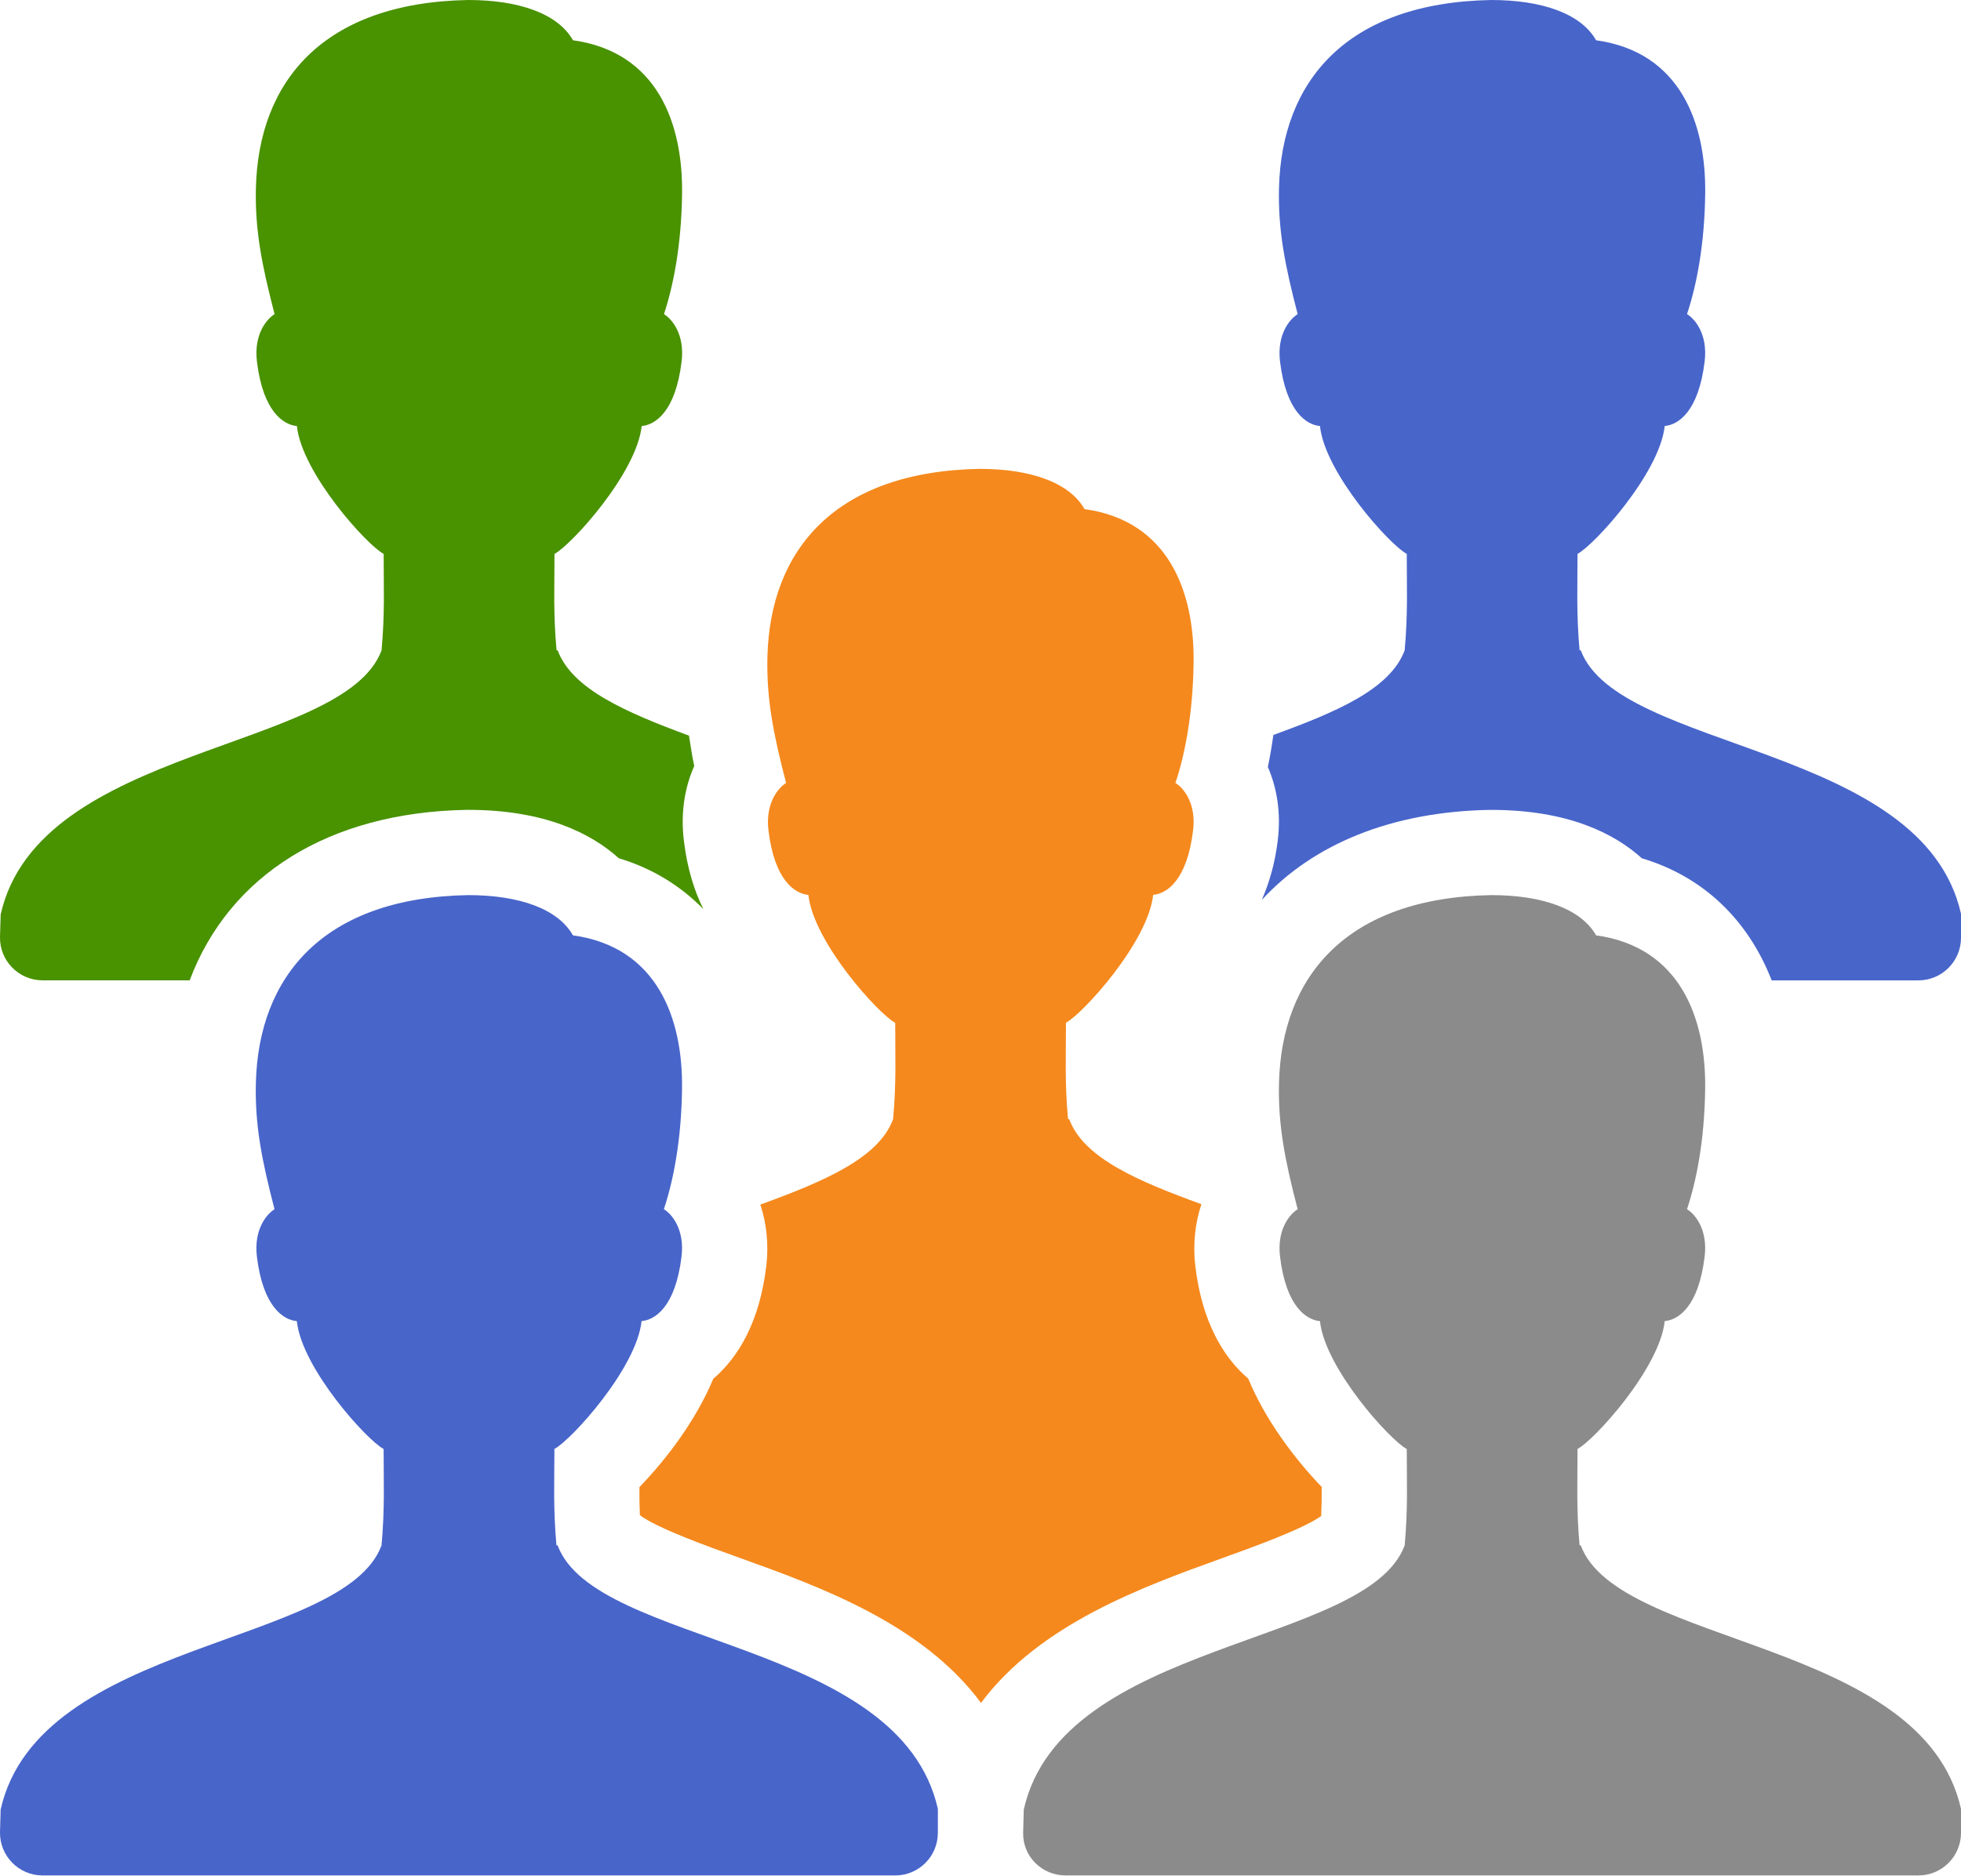
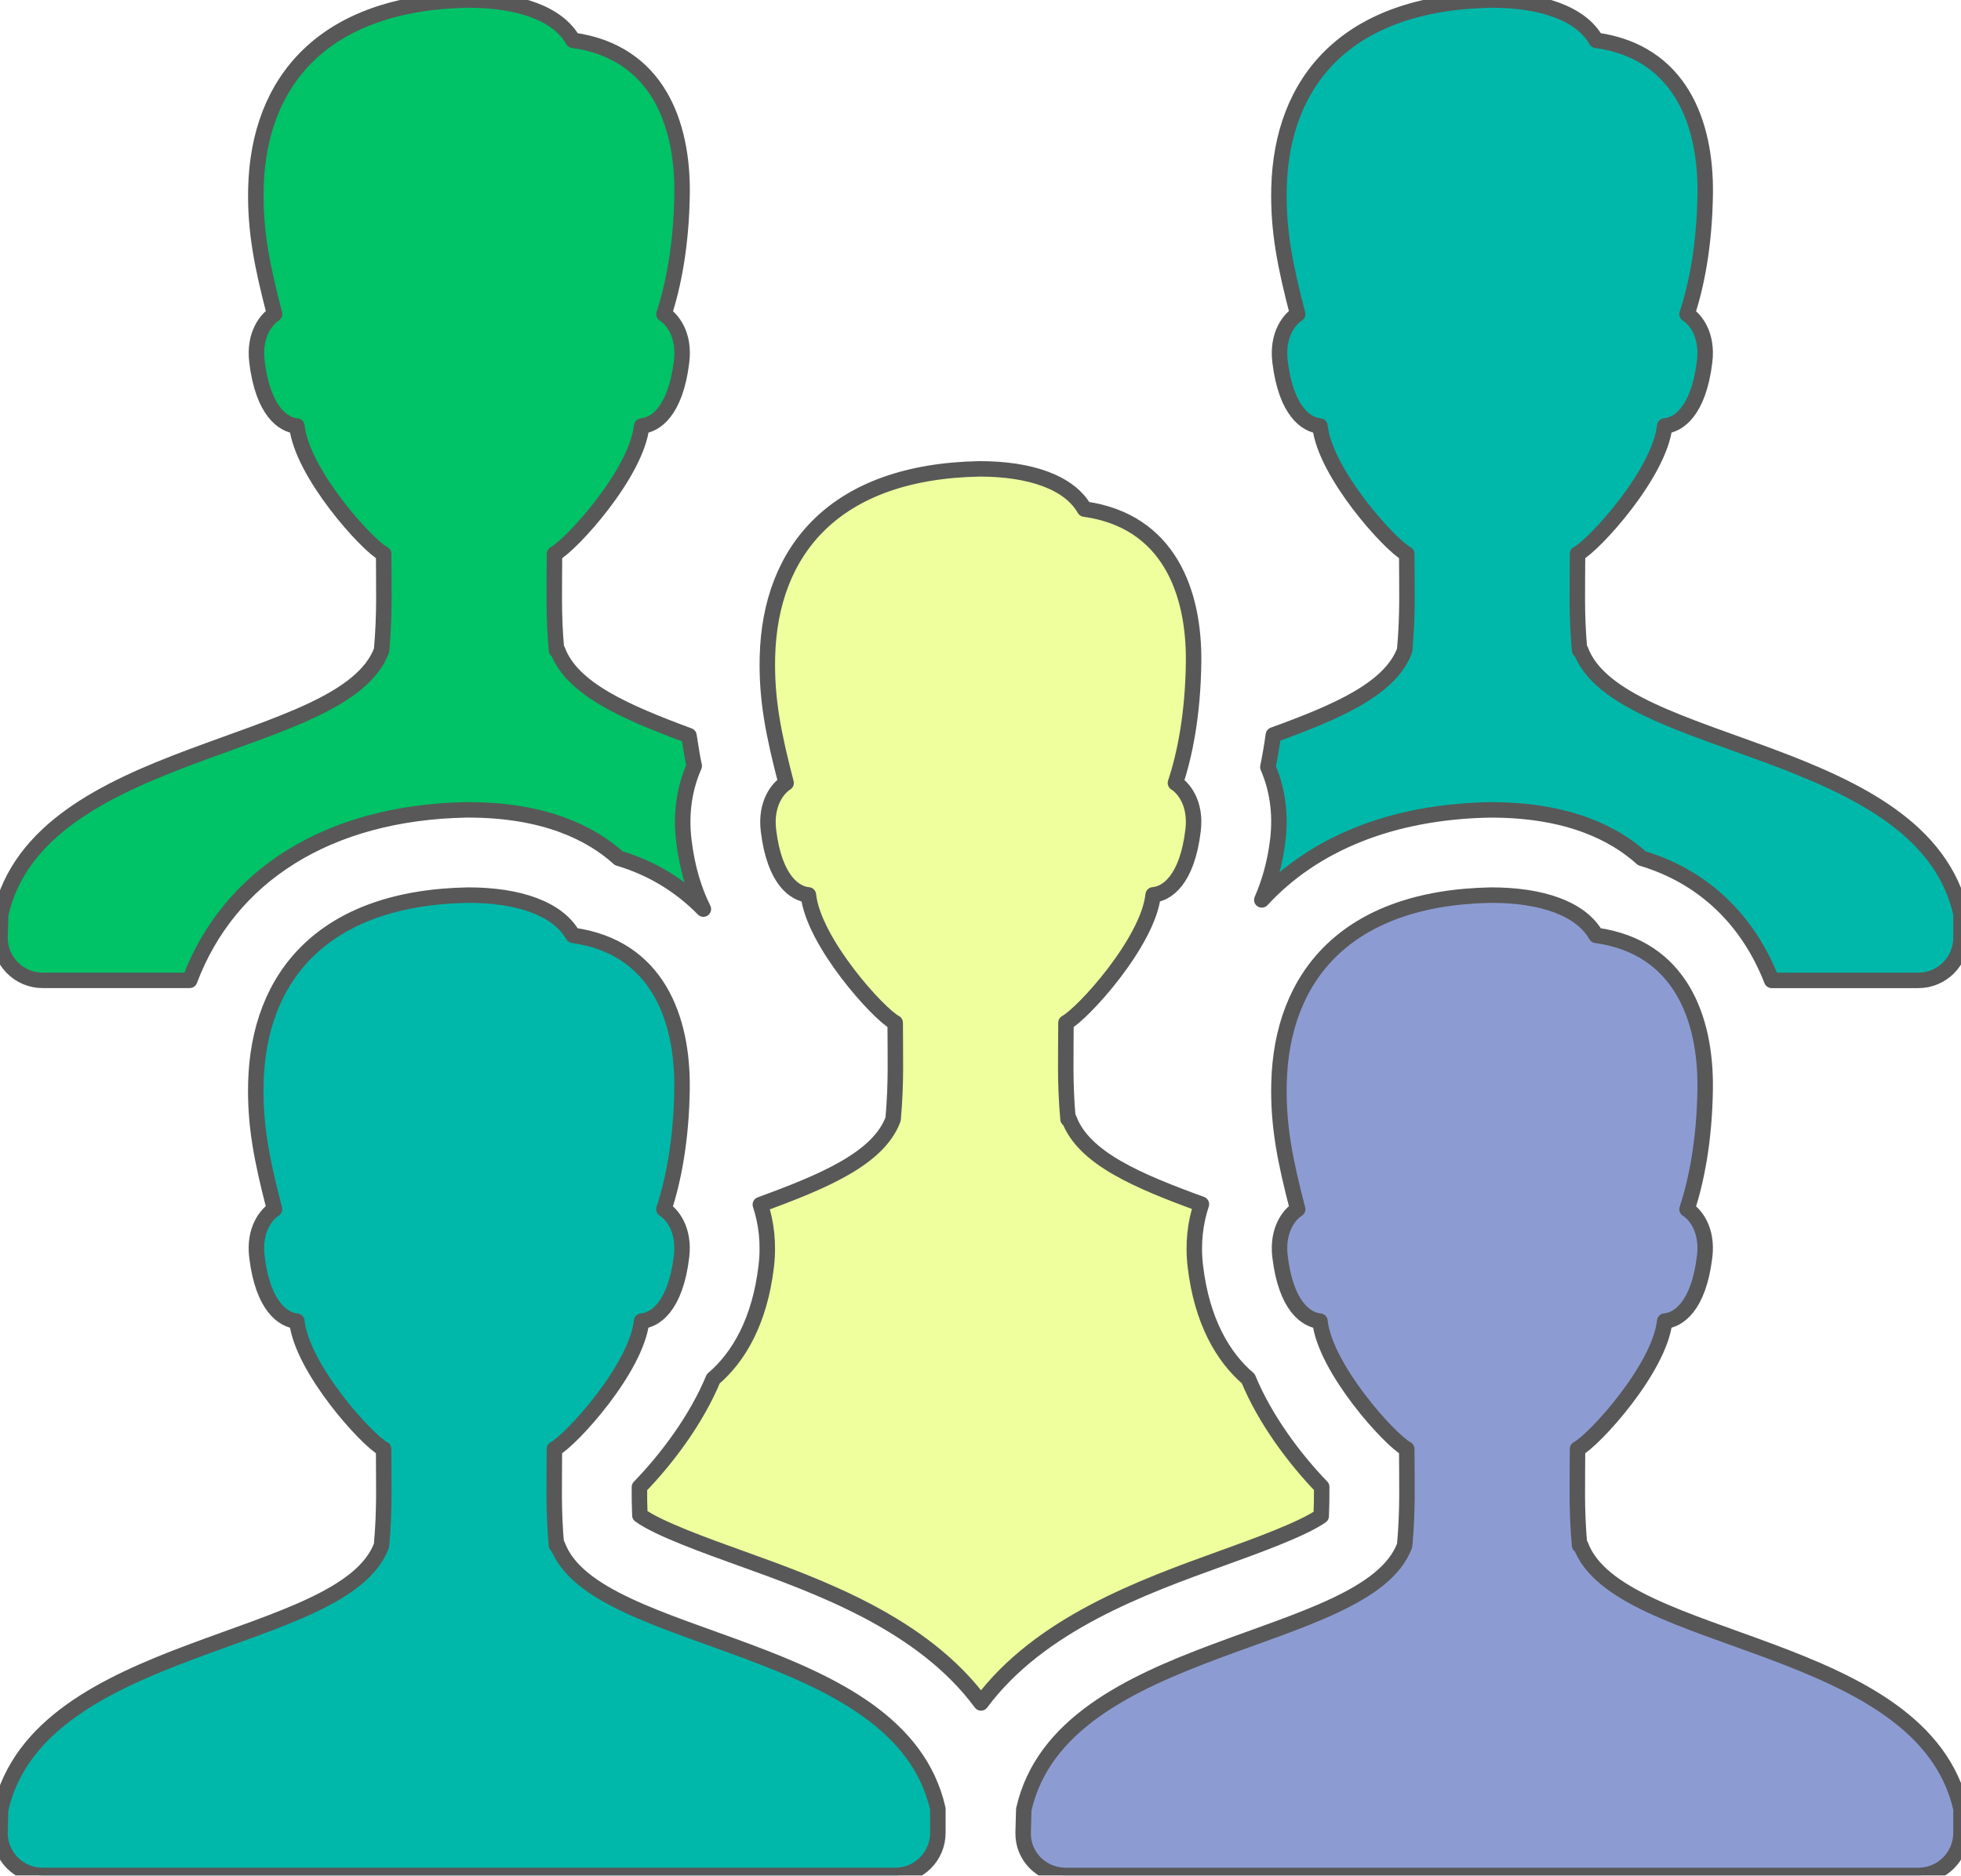
- <svg xmlns="http://www.w3.org/2000/svg" height="100%" stroke-miterlimit="10" style="fill-rule:nonzero;clip-rule:evenodd;stroke-linecap:round;stroke-linejoin:round;" version="1.1" viewBox="1109.11 621.029 1013.97 969.882" width="100%" xml:space="preserve">
+ <svg xmlns="http://www.w3.org/2000/svg" height="969.882pt" stroke-miterlimit="10" style="fill-rule:nonzero;clip-rule:evenodd;stroke-linecap:round;stroke-linejoin:round;" version="1.1" viewBox="0 0 1013.97 969.882" width="1013.97pt" xml:space="preserve">
  <defs />
-   <g id="Layer-1">
-     <path d="M1754.54 1334C1741.3 1322.69 1730.58 1304.09 1727.21 1276.07C1725.76 1263.91 1727.21 1253.15 1730.32 1243.78C1697.56 1231.83 1669.48 1220.02 1661.94 1199.78L1661.35 1199.78C1659.63 1180.69 1660.29 1167.36 1660.29 1149.92C1668.95 1145.38 1702.77 1108.22 1705.37 1083.79C1712.18 1083.24 1722.87 1076.61 1726.02 1050.4C1727.72 1036.34 1720.99 1028.42 1716.89 1025.93C1721.66 1011.65 1725.95 990.62 1726.28 963.463C1726.7 927.379 1713.54 890.37 1669.88 884.308C1662.03 870.487 1641.86 863.499 1615.65 863.499C1540.66 864.866 1507.27 905.689 1505.92 960.708C1505.39 982.597 1509.03 1000.76 1515.58 1025.95C1511.5 1028.47 1504.78 1036.38 1506.45 1050.42C1509.6 1076.61 1520.32 1083.24 1527.11 1083.82C1529.71 1108.24 1563.32 1145.4 1571.99 1149.95C1571.99 1167.4 1572.62 1180.69 1570.91 1199.81C1563.37 1220.09 1535.15 1231.97 1502.26 1243.98C1505.33 1253.3 1506.74 1264.02 1505.28 1276.12C1501.91 1304.16 1491.18 1322.76 1477.91 1334.07C1469.18 1355.16 1453.81 1375.58 1439.73 1390.08C1439.71 1395.02 1439.75 1399.71 1439.97 1404.63C1449.32 1411.5 1474.45 1420.52 1491.66 1426.71C1533.08 1441.59 1586.09 1460.75 1616.36 1501.68C1646.69 1460.95 1699.61 1441.77 1740.99 1426.85C1757.92 1420.74 1782.45 1411.9 1792.26 1405.05C1792.48 1399.93 1792.55 1395.08 1792.52 1389.99C1778.53 1375.49 1763.23 1355.12 1754.54 1334Z" fill="#f5891d" fill-rule="nonzero" opacity="1" stroke="none" />
-     <path d="M2123.08 1556.48C2103.26 1468.6 1945.96 1472.65 1926.46 1420.21L1925.86 1420.21C1924.14 1401.12 1924.8 1387.79 1924.8 1370.35C1933.47 1365.81 1967.28 1328.65 1969.88 1304.22C1976.69 1303.67 1987.38 1297.04 1990.53 1270.83C1992.23 1256.76 1985.51 1248.85 1981.41 1246.36C1986.17 1232.08 1990.47 1211.05 1990.8 1183.89C1991.22 1147.81 1978.06 1110.8 1934.39 1104.74C1926.54 1090.91 1906.37 1083.93 1880.17 1083.93C1805.18 1085.29 1771.78 1126.12 1770.44 1181.14C1769.91 1203.02 1773.54 1221.19 1780.09 1246.38C1776.01 1248.9 1769.29 1256.81 1770.97 1270.85C1774.12 1297.04 1784.83 1303.67 1791.62 1304.24C1794.22 1328.67 1827.84 1365.83 1836.5 1370.37C1836.5 1387.83 1837.14 1401.12 1835.42 1420.23C1815.93 1472.67 1658.26 1468.95 1638.47 1556.83L1638.14 1568.87C1637.94 1581.17 1647.88 1590.91 1660.18 1590.91L2101.03 1590.91C2113.2 1590.91 2123.08 1581.04 2123.08 1568.87L2123.08 1556.48Z" fill="#8b8b8b" fill-rule="nonzero" opacity="1" stroke="none" />
-     <path d="M1769.8 1055.67C1768.34 1067.7 1765.34 1077.69 1761.55 1086.42C1788.14 1057.52 1828.61 1040.79 1879.35 1039.86L1879.75 1039.86L1880.14 1039.86C1919.86 1039.86 1943.85 1052.03 1958.09 1064.9C1989.85 1074.36 2013.02 1096.76 2025.19 1128.03L2101.03 1128.03C2113.2 1128.03 2123.08 1118.16 2123.08 1105.99L2123.08 1093.58C2103.26 1005.7 1945.96 1009.75 1926.46 957.313L1925.86 957.313C1924.14 938.224 1924.8 924.889 1924.8 907.453C1933.47 902.912 1967.28 865.748 1969.88 841.324C1976.69 840.773 1987.38 834.138 1990.53 807.93C1992.23 793.866 1985.51 785.953 1981.41 783.462C1986.19 769.178 1990.49 748.149 1990.82 721.015C1991.24 684.931 1978.08 647.921 1934.41 641.859C1926.54 628.016 1906.37 621.029 1880.17 621.029C1805.18 622.395 1771.78 663.219 1770.44 718.237C1769.91 740.126 1773.54 758.289 1780.09 783.484C1776.01 785.997 1769.29 793.91 1770.97 807.952C1774.12 834.138 1784.83 840.773 1791.62 841.346C1794.22 865.77 1827.84 902.934 1836.5 907.475C1836.5 924.933 1837.14 938.224 1835.42 957.335C1827.95 977.461 1800.08 989.253 1767.53 1001.11C1766.69 1007.04 1765.74 1012.68 1764.68 1017.69C1769.25 1028.23 1771.58 1040.99 1769.8 1055.67ZM1594.05 1556.48C1574.23 1468.6 1416.94 1472.65 1397.43 1420.21L1396.83 1420.21C1395.11 1401.12 1395.78 1387.79 1395.78 1370.35C1404.44 1365.81 1438.25 1328.65 1440.85 1304.22C1447.66 1303.67 1458.35 1297.04 1461.51 1270.83C1463.2 1256.76 1456.48 1248.85 1452.38 1246.36C1457.14 1232.08 1461.44 1211.05 1461.77 1183.89C1462.19 1147.81 1449.03 1110.8 1405.36 1104.74C1397.52 1090.91 1377.37 1083.93 1351.14 1083.93C1276.15 1085.29 1242.75 1126.12 1241.41 1181.14C1240.88 1203.02 1244.52 1221.19 1251.06 1246.38C1246.99 1248.9 1240.26 1256.81 1241.94 1270.85C1245.09 1297.04 1255.8 1303.67 1262.59 1304.24C1265.19 1328.67 1298.81 1365.83 1307.47 1370.37C1307.47 1387.83 1308.11 1401.12 1306.39 1420.23C1286.91 1472.67 1129.23 1468.95 1109.44 1556.83L1109.11 1568.52C1108.91 1580.84 1118.85 1590.91 1131.15 1590.91L1572.01 1590.91C1584.18 1590.91 1594.05 1581.04 1594.05 1568.87L1594.05 1556.48Z" fill="#4865ca" fill-rule="nonzero" opacity="1" stroke="none" />
-     <path d="M1131.15 1128.01L1207.18 1128.01C1227.57 1073.88 1278.75 1041.16 1350.35 1039.84L1350.74 1039.84L1351.14 1039.84C1390.86 1039.84 1414.84 1052.01 1429.08 1064.88C1446.32 1070.02 1460.96 1079.08 1472.81 1091.16C1467.99 1081.55 1464.39 1069.82 1462.7 1055.67C1460.91 1040.75 1463.36 1027.81 1468.08 1017.16C1466.86 1011.72 1466.25 1006.65 1465.36 1001.47C1432.74 989.386 1404.9 977.394 1397.45 957.335L1396.88 957.335C1395.16 938.246 1395.82 924.911 1395.82 907.475C1404.48 902.934 1438.3 865.77 1440.9 841.346C1447.71 840.795 1458.4 834.16 1461.55 807.952C1463.25 793.888 1456.53 785.975 1452.43 783.484C1457.16 769.178 1461.46 748.149 1461.79 721.015C1462.21 684.931 1449.05 647.921 1405.39 641.859C1397.52 628.016 1377.37 621.029 1351.14 621.029C1276.15 622.395 1242.78 663.219 1241.43 718.237C1240.9 740.126 1244.54 758.289 1251.09 783.484C1247.01 785.997 1240.29 793.91 1241.96 807.952C1245.11 834.138 1255.83 840.773 1262.62 841.346C1265.22 865.77 1298.83 902.934 1307.49 907.475C1307.49 924.933 1308.13 938.224 1306.41 957.335C1286.93 1009.78 1129.26 1006.07 1109.46 1093.93L1109.11 1105.62C1108.91 1117.94 1118.85 1128.01 1131.15 1128.01Z" fill="#499200" fill-rule="nonzero" opacity="1" stroke="none" />
+   <clipPath id="ArtboardFrame">
+     <rect height="969.882" width="1013.97" x="0" y="0" />
+   </clipPath>
+   <g clip-path="url(#ArtboardFrame)" id="Layer-1">
+     <path d="M645.43 712.971C632.19 701.661 621.47 683.061 618.1 655.041C616.65 642.881 618.1 632.121 621.21 622.751C588.45 610.801 560.37 598.991 552.83 578.751L552.24 578.751C550.52 559.661 551.18 546.331 551.18 528.891C559.84 524.351 593.66 487.191 596.26 462.761C603.07 462.211 613.76 455.581 616.91 429.371C618.61 415.311 611.88 407.391 607.78 404.901C612.55 390.621 616.84 369.591 617.17 342.434C617.59 306.35 604.43 269.341 560.77 263.279C552.92 249.458 532.75 242.47 506.54 242.47C431.55 243.837 398.16 284.66 396.81 339.679C396.28 361.568 399.92 379.731 406.47 404.921C402.39 407.441 395.67 415.351 397.34 429.391C400.49 455.581 411.21 462.211 418 462.791C420.6 487.211 454.21 524.371 462.88 528.921C462.88 546.371 463.51 559.661 461.8 578.781C454.26 599.061 426.04 610.941 393.15 622.951C396.22 632.271 397.63 642.991 396.17 655.091C392.8 683.131 382.07 701.731 368.8 713.041C360.07 734.131 344.7 754.551 330.62 769.051C330.6 773.991 330.64 778.681 330.86 783.601C340.21 790.471 365.34 799.491 382.55 805.681C423.97 820.561 476.98 839.721 507.25 880.651C537.58 839.921 590.5 820.741 631.88 805.821C648.81 799.711 673.34 790.871 683.15 784.021C683.37 778.901 683.44 774.051 683.41 768.961C669.42 754.461 654.12 734.091 645.43 712.971Z" fill="#efff9d" fill-rule="nonzero" opacity="1" stroke="#585858" stroke-linecap="butt" stroke-linejoin="round" stroke-width="8" />
+     <path d="M1013.97 935.451C994.15 847.571 836.85 851.621 817.35 799.181L816.75 799.181C815.03 780.091 815.69 766.761 815.69 749.321C824.36 744.781 858.17 707.621 860.77 683.191C867.58 682.641 878.27 676.011 881.42 649.801C883.12 635.731 876.4 627.821 872.3 625.331C877.06 611.051 881.36 590.021 881.69 562.861C882.11 526.781 868.95 489.771 825.28 483.711C817.43 469.881 797.26 462.901 771.06 462.901C696.07 464.261 662.67 505.091 661.33 560.111C660.8 581.991 664.43 600.161 670.98 625.351C666.9 627.871 660.18 635.781 661.86 649.821C665.01 676.011 675.72 682.641 682.51 683.211C685.11 707.641 718.73 744.801 727.39 749.341C727.39 766.801 728.03 780.091 726.31 799.201C706.82 851.641 549.15 847.921 529.36 935.801L529.03 947.841C528.83 960.141 538.77 969.881 551.07 969.881L991.92 969.881C1004.09 969.881 1013.97 960.011 1013.97 947.841L1013.97 935.451Z" fill="#8c9cd3" fill-rule="nonzero" opacity="1" stroke="#585858" stroke-linecap="butt" stroke-linejoin="round" stroke-width="8" />
+     <path d="M660.69 434.641C659.23 446.671 656.23 456.661 652.44 465.391C679.03 436.491 719.5 419.761 770.24 418.831L770.64 418.831L771.03 418.831C810.75 418.831 834.74 431.001 848.98 443.871C880.74 453.331 903.91 475.731 916.08 507.001L991.92 507.001C1004.09 507.001 1013.97 497.131 1013.97 484.961L1013.97 472.551C994.15 384.671 836.85 388.721 817.35 336.284L816.75 336.284C815.03 317.195 815.69 303.86 815.69 286.424C824.36 281.883 858.17 244.719 860.77 220.295C867.58 219.744 878.27 213.109 881.42 186.901C883.12 172.837 876.4 164.924 872.3 162.433C877.08 148.149 881.38 127.12 881.71 99.986C882.13 63.902 868.97 26.892 825.3 20.83C817.43 6.987 797.26 0 771.06 0C696.07 1.366 662.67 42.19 661.33 97.208C660.8 119.097 664.43 137.26 670.98 162.455C666.9 164.968 660.18 172.881 661.86 186.923C665.01 213.109 675.72 219.744 682.51 220.317C685.11 244.741 718.73 281.905 727.39 286.446C727.39 303.904 728.03 317.195 726.31 336.306C718.84 356.432 690.97 368.224 658.42 380.081C657.58 386.011 656.63 391.651 655.57 396.661C660.14 407.201 662.47 419.961 660.69 434.641ZM484.94 935.451C465.12 847.571 307.83 851.621 288.32 799.181L287.72 799.181C286 780.091 286.67 766.761 286.67 749.321C295.33 744.781 329.14 707.621 331.74 683.191C338.55 682.641 349.24 676.011 352.4 649.801C354.09 635.731 347.37 627.821 343.27 625.331C348.03 611.051 352.33 590.021 352.66 562.861C353.08 526.781 339.92 489.771 296.25 483.711C288.41 469.881 268.26 462.901 242.03 462.901C167.04 464.261 133.64 505.091 132.3 560.111C131.77 581.991 135.41 600.161 141.95 625.351C137.88 627.871 131.15 635.781 132.83 649.821C135.98 676.011 146.69 682.641 153.48 683.211C156.08 707.641 189.7 744.801 198.36 749.341C198.36 766.801 199 780.091 197.28 799.201C177.8 851.641 20.12 847.921 0.33 935.801L0 947.491C-0.2 959.811 9.74 969.881 22.04 969.881L462.9 969.881C475.07 969.881 484.94 960.011 484.94 947.841L484.94 935.451Z" fill="#00b8aa" fill-rule="nonzero" opacity="1" stroke="#585858" stroke-linecap="butt" stroke-linejoin="round" stroke-width="8" />
+     <path d="M22.04 506.981L98.07 506.981C118.46 452.851 169.64 420.131 241.24 418.811L241.63 418.811L242.03 418.811C281.75 418.811 305.73 430.981 319.97 443.851C337.21 448.991 351.85 458.051 363.7 470.131C358.88 460.521 355.28 448.791 353.59 434.641C351.8 419.721 354.25 406.781 358.97 396.131C357.75 390.691 357.14 385.621 356.25 380.441C323.63 368.357 295.79 356.365 288.34 336.306L287.77 336.306C286.05 317.217 286.71 303.882 286.71 286.446C295.37 281.905 329.19 244.741 331.79 220.317C338.6 219.766 349.29 213.131 352.44 186.923C354.14 172.859 347.42 164.946 343.32 162.455C348.05 148.149 352.35 127.12 352.68 99.986C353.1 63.902 339.94 26.892 296.28 20.83C288.41 6.987 268.26 0 242.03 0C167.04 1.366 133.67 42.19 132.32 97.208C131.79 119.097 135.43 137.26 141.98 162.455C137.9 164.968 131.18 172.881 132.85 186.923C136 213.109 146.72 219.744 153.51 220.317C156.11 244.741 189.72 281.905 198.38 286.446C198.38 303.904 199.02 317.195 197.3 336.306C177.82 388.751 20.15 385.041 0.35 472.901L0 484.591C-0.2 496.911 9.74 506.981 22.04 506.981Z" fill="#00c267" fill-rule="nonzero" opacity="1" stroke="#585858" stroke-linecap="butt" stroke-linejoin="round" stroke-width="8" />
  </g>
</svg>
